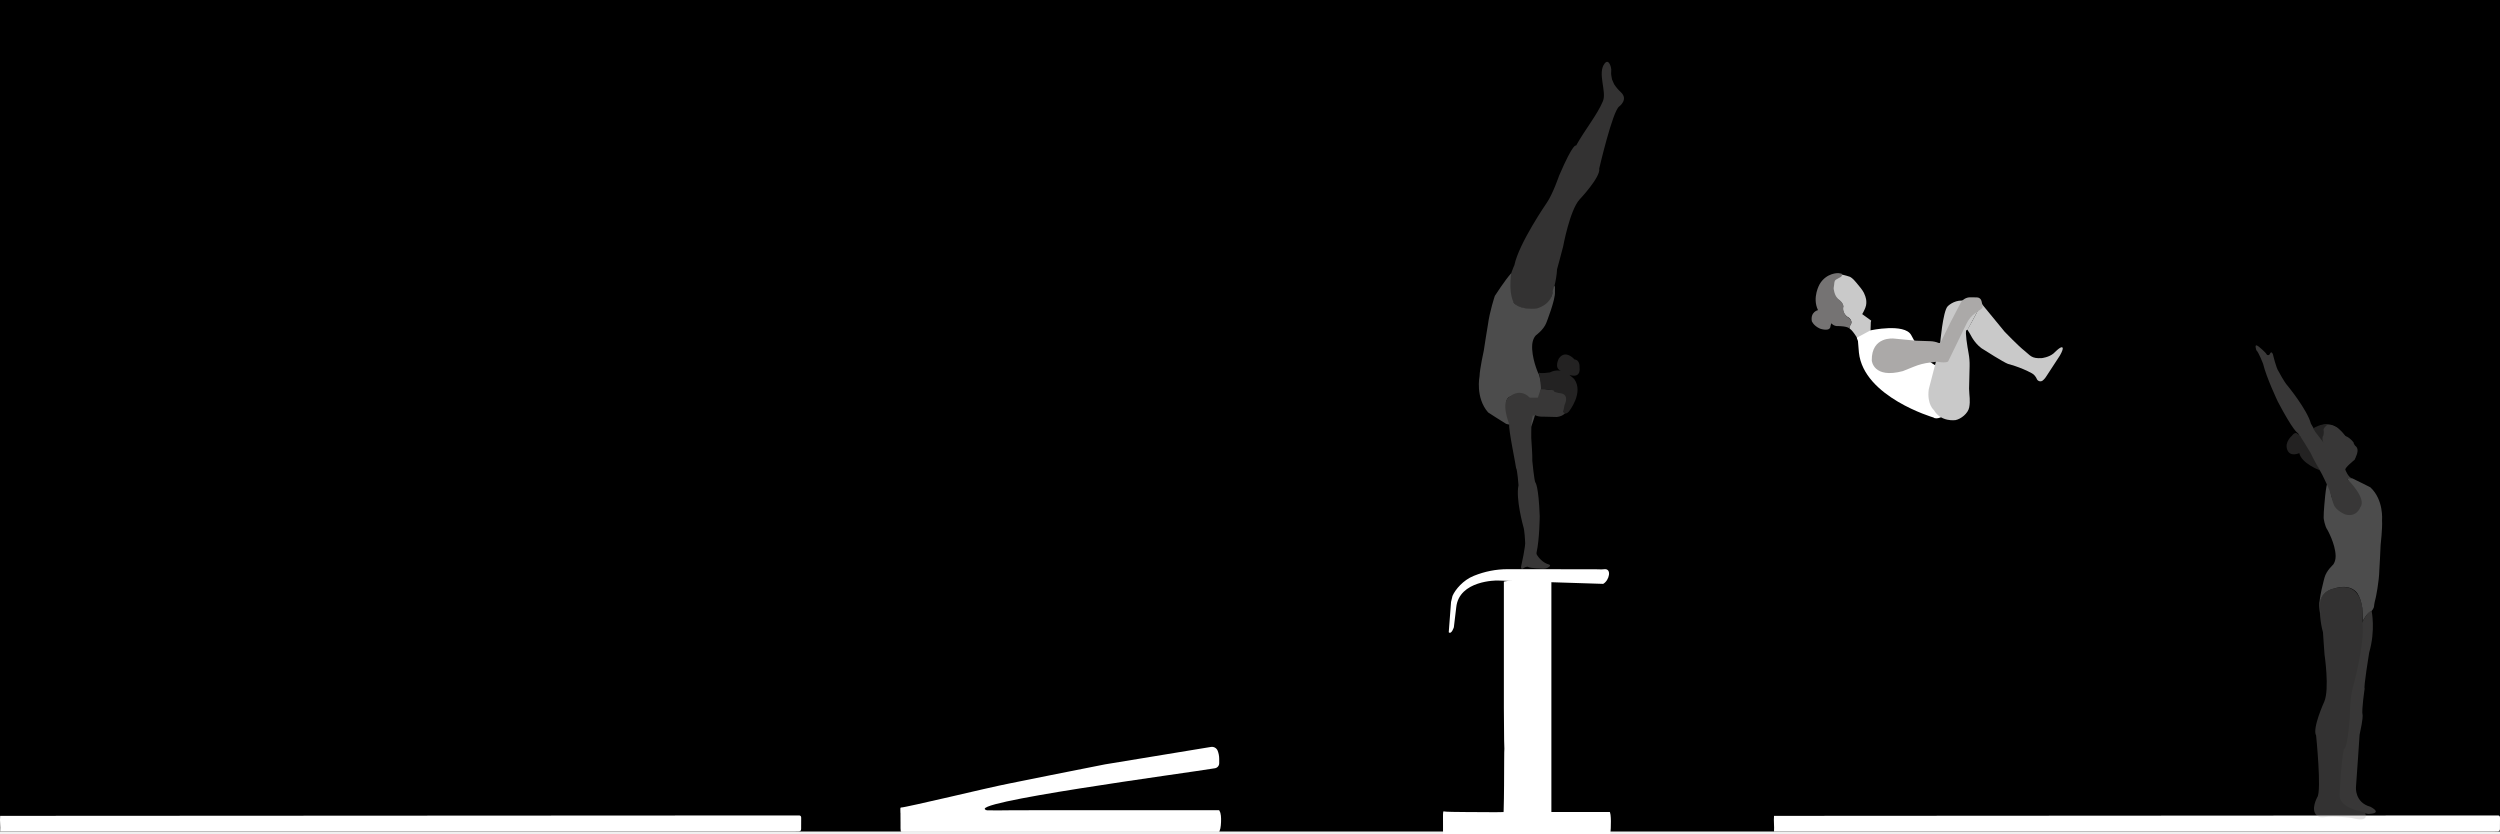
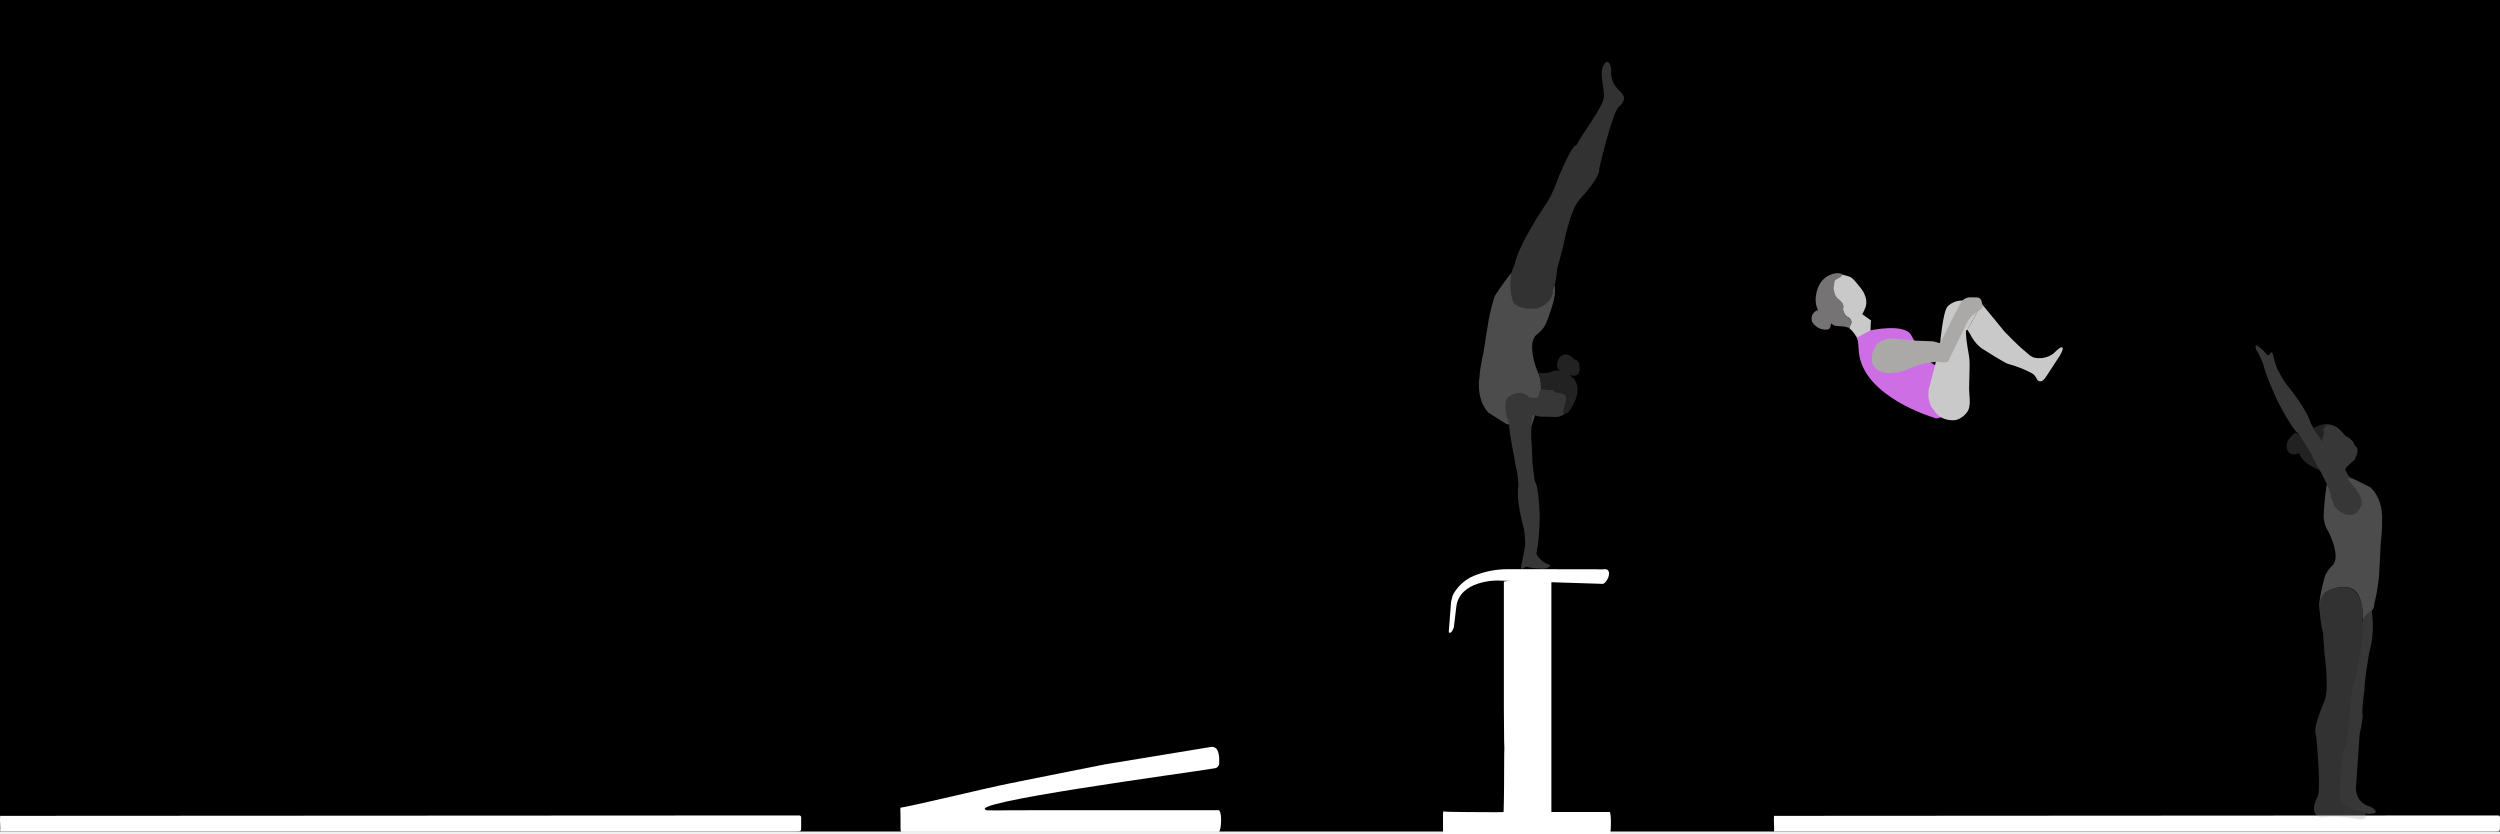
- <svg xmlns="http://www.w3.org/2000/svg" id="Layer_1" data-name="Layer 1" viewBox="0 0 3240 1080">
-   <defs>
-     <style>
-       .cls-1 {
-         fill: #757373;
-       }
- 
-       .cls-2 {
-         fill: #fff;
-       }
- 
-       .cls-3 {
-         fill: #bcbab8;
-       }
- 
-       .cls-4 {
-         fill: #c9c9c9;
-       }
- 
-       .cls-5 {
-         fill: #aba9a8;
-       }
- 
-       .cls-6 {
-         fill: none;
-       }
- 
-       .cls-7 {
-         opacity: .3;
-       }
-     </style>
-   </defs>
+ <svg xmlns="http://www.w3.org/2000/svg" version="1.1" id="Layer_1" x="0px" y="0px" viewBox="0 0 3240 1080" style="enable-background:new 0 0 3240 1080;" xml:space="preserve">
+   <style type="text/css">
+ 	.st0{fill:#FFFFFF;}
+ 	.st1{opacity:0.3;}
+ 	.st2{fill:#ABA9A8;}
+ 	.st3{fill:#BCBAB8;}
+ 	.st4{fill:#757373;}
+ 	.st5{fill:#C9C9C9;}
+ 	.st6{fill:none;}
+ 	.st7{fill:#CE6EE5;}
+ </style>
  <rect y="-2.36" width="3240" height="1080" />
  <g>
-     <path class="cls-2" d="m2086.45,1082.33c.07-.32.17-.63.24-1.11.48-2.38.76-5.08.87-7.94.14-3.02.21-6.03.17-9.05-.03-2.86-.14-5.71-.48-8.25-.17-1.11-.38-2.06-.62-2.86-.07-.32-.17-.48-.24-.79h-113.1l-28.81.16-7.69.16c-1.94-.32-63.75.16-65.69-1.11-.69-.48-1.04,1.59-.97,7.62.03,3.65,0,7.14.03,10.79,0,13.49-.14,12.38,1.52,12.38h214.76Z" />
-     <path class="cls-2" d="m2010.58,753.65c-.65-.1-1.3-.25-2.28-.35-4.89-.7-10.43-1.1-16.29-1.25-6.19-.2-12.38-.3-18.57-.25-5.86.05-11.73.2-16.94.7-2.28.25-4.24.55-5.86.9-.65.1-.98.25-1.63.35v110.07h0v53.7l.33,41.72.33,11.13c-.65,2.81.33,92.31-2.28,95.12-.98,1,3.26,1.5,15.64,1.4,7.49-.05,14.66,0,22.15-.05,27.69,0,25.41.2,25.41-2.21v-310.99h0Z" />
-     <path class="cls-2" d="m1953.73,737.67c-14.83-.01-29.52,2.91-43.39,8.51-.16.07-.33.13-.49.2-13.59,5.46-23.83,17.65-27.43,25.96l-1.87,7.82c-.94,11.36-2.98,39.27-2.98,39.27,3.57,3.27,6.64-6.55,6.64-6.55l3.06-25.64c3.57-35.46,53.11-34.91,53.11-34.91l137.36,4.36c8.11-4.61,11.33-20.18,1.46-18.99-3.78.46-7.65.07-11.47.07l-114-.11Z" />
+     <path class="st0" d="M2086.45,1082.33c0.07-0.32,0.17-0.63,0.24-1.11c0.48-2.38,0.76-5.08,0.87-7.94c0.14-3.02,0.21-6.03,0.17-9.05   c-0.03-2.86-0.14-5.71-0.48-8.25c-0.17-1.11-0.38-2.06-0.62-2.86c-0.07-0.32-0.17-0.48-0.24-0.79h-113.1l-28.81,0.16l-7.69,0.16   c-1.94-0.32-63.75,0.16-65.69-1.11c-0.69-0.48-1.04,1.59-0.97,7.62c0.03,3.65,0,7.14,0.03,10.79c0,13.49-0.14,12.38,1.52,12.38   h214.76L2086.45,1082.33z" />
+     <path class="st0" d="M2010.58,753.65c-0.65-0.1-1.3-0.25-2.28-0.35c-4.89-0.7-10.43-1.1-16.29-1.25c-6.19-0.2-12.38-0.3-18.57-0.25   c-5.86,0.05-11.73,0.2-16.94,0.7c-2.28,0.25-4.24,0.55-5.86,0.9c-0.65,0.1-0.98,0.25-1.63,0.35v110.07l0,0v53.7l0.33,41.72   l0.33,11.13c-0.65,2.81,0.33,92.31-2.28,95.12c-0.98,1,3.26,1.5,15.64,1.4c7.49-0.05,14.66,0,22.15-0.05   c27.69,0,25.41,0.2,25.41-2.21V753.64l0,0L2010.58,753.65z" />
+     <path class="st0" d="M1953.73,737.67c-14.83-0.01-29.52,2.91-43.39,8.51c-0.16,0.07-0.33,0.13-0.49,0.2   c-13.59,5.46-23.83,17.65-27.43,25.96l-1.87,7.82c-0.94,11.36-2.98,39.27-2.98,39.27c3.57,3.27,6.64-6.55,6.64-6.55l3.06-25.64   c3.57-35.46,53.11-34.91,53.11-34.91l137.36,4.36c8.11-4.61,11.33-20.18,1.46-18.99c-3.78,0.46-7.65,0.07-11.47,0.07   L1953.73,737.67L1953.73,737.67z" />
  </g>
  <g>
-     <path class="cls-2" d="m1580.08,1078.06c.13-.3.33-.59.46-1.04.93-2.23,1.45-4.76,1.65-7.43.26-2.82.4-5.65.33-8.47-.07-2.67-.26-5.35-.93-7.73-.33-1.04-.73-1.93-1.19-2.67-.13-.3-.33-.45-.46-.74h-215.95l-55.01.15-14.68.15c-3.7-.3-121.73.15-125.43-1.04-1.32-.45-1.98,1.49-1.85,7.13.07,3.42,0,6.69.07,10.11,0,12.63-.26,11.59,2.91,11.59h410.08Z" />
-     <path class="cls-2" d="m1578.12,973.01h0c-1.4-3.6-5.17-5.68-8.96-4.94l-137.05,22.55h0l-69.46,13.79-53.93,10.86-14.37,3c-3.69.43-122.47,28.69-126.33,28.24-1.38-.18-1.66,1.84-.43,7.36.73,3.34,1.3,6.56,2.03,9.9,2.46,12.39,112.72-12.83,109.65-13.61-36-9.19,257.13-48.1,295.3-54.5,3.19-.53,5.52-3.29,5.52-6.53v-5.62c0-3.59-.67-7.15-1.97-10.5Z" />
+     <path class="st0" d="M1580.08,1078.06c0.13-0.3,0.33-0.59,0.46-1.04c0.93-2.23,1.45-4.76,1.65-7.43c0.26-2.82,0.4-5.65,0.33-8.47   c-0.07-2.67-0.26-5.35-0.93-7.73c-0.33-1.04-0.73-1.93-1.19-2.67c-0.13-0.3-0.33-0.45-0.46-0.74h-215.95l-55.01,0.15l-14.68,0.15   c-3.7-0.3-121.73,0.15-125.43-1.04c-1.32-0.45-1.98,1.49-1.85,7.13c0.07,3.42,0,6.69,0.07,10.11c0,12.63-0.26,11.59,2.91,11.59   L1580.08,1078.06L1580.08,1078.06z" />
+     <path class="st0" d="M1578.12,973.01L1578.12,973.01c-1.4-3.6-5.17-5.68-8.96-4.94l-137.05,22.55l0,0l-69.46,13.79l-53.93,10.86   l-14.37,3c-3.69,0.43-122.47,28.69-126.33,28.24c-1.38-0.18-1.66,1.84-0.43,7.36c0.73,3.34,1.3,6.56,2.03,9.9   c2.46,12.39,112.72-12.83,109.65-13.61c-36-9.19,257.13-48.1,295.3-54.5c3.19-0.53,5.52-3.29,5.52-6.53v-5.62   C1580.09,979.92,1579.42,976.36,1578.12,973.01L1578.12,973.01z" />
  </g>
-   <path class="cls-2" d="m.2,1057.36c-.66,6.76.54,13.52,0,20.28,433.72,0,873.51,0,1029.6,0,1.63,0,3.26-.04,4.9-.05,2.44,0,3.56-1.11,3.57-3.22.02-4.9.06-9.79.07-14.69,0-2.18-1.18-3.05-3.69-2.88" />
-   <path class="cls-2" d="m2299.12,1057.36c-.6,6.76.49,13.52,0,20.28,393.09,0,791.68,0,933.15,0,1.48,0,2.96-.04,4.44-.05,2.21,0,3.23-1.11,3.23-3.22.02-4.9.05-9.79.07-14.69,0-2.18-1.07-3.05-3.35-2.88" />
-   <g class="cls-7">
-     <path class="cls-5" d="m2091.83,109.04c2.48,3.85,5.45,7.36,8.81,10.47,10.22,9.46-2.19,18.49-2.19,18.49-8.51,5.83-25.87,80.46-25.87,80.46,2.25,10.82-25.57,40.2-25.57,40.2-12.58,13.93-21.2,60.84-21.2,60.84-1.32,5.5-7.87,29.5-7.87,29.5-.62,14.86-6.33,32.63-6.33,32.63-5.03,23.4-27.93,19.09-27.93,19.09-47.91-2.45-21.03-57.07-21.03-57.07,5.8-28.34,42.02-80.88,42.02-80.88,7.77-11.29,15.93-35.11,15.93-35.11,19.18-44.6,21.94-38.84,21.94-38.84,11.64-20.95,27.43-39.86,34.87-57.78,5.12-12.34-7.46-36.35,2.16-48.72,5.64-7.26,8.65,5.62,8.61,7.57-.14,6.77-.63,4.36,1.01,13.07l2.65,6.09Z" />
-     <path class="cls-2" d="m1958.63,353.92c-4.04,27.89,3.55,38.44,3.18,38.58,10.25,10.23,30.01,7.3,30.01,7.3,17.85-5.59,20.17-17.96,20.45-21.92.08-1.11.26-2.22.58-3.29.04-.12.79-2.22.79-2.22l.7-1.95.51.28.44,1.68-.09,5.83c.92,9.66-11.2,40.23-11.2,40.23-3.44,9.02-13.6,16.25-13.6,16.25-4.41,4.84-4.65,12.07-4.65,12.07-1.19,16.16,7.33,35.84,7.33,35.84,3.43,6.03,4.78,16.82,4.78,16.82-.38,6.86-6.63,30.42-6.63,30.42-3.93,18.52-8.25,25.85-8.25,25.85-.89,1.68-8.21,7.27-8.21,7.27l.56-1.89.73-1.87.32-1.38.94-2.2,2.87-6.95c2.66-5.03,1.8-7.76,1.8-7.76,3.7-8.1-1.5-21.6-1.5-21.6-8.81-13.69-22.42-5.58-22.42-5.58-14.14,3.09.51,35.43.51,35.43-.26,2.45-6.76.09-6.76.09-4.23-2.44-23.23-14.76-23.23-14.76-16.72-19.14-11.13-46.69-11.13-46.69.4-10.4,5.5-33.23,5.5-33.23.41-3.85,5.36-33.6,5.36-33.6,2.18-17.12,8.96-37.46,8.96-37.46,0,0,13.19-20.53,21.35-29.58Z" />
-     <path class="cls-3" d="m1956.03,549.87s-12.3-29.98,1.02-36.15c0,0,10.79-9.99,23.04-.64,0,0,9.5,8.82,8.02,16.8,0,0-.52,4.89-1.48,7.98l-1.59,8.46s-.02,1.09-.16,2.51l-.21,2.2s-.46,18.38.1,20.93c0,0,1.41,19.03,1.1,25.28,0,0,2.57,26.77,4.01,28.11,0,0,4.14,3.88,5.6,43.54,0,0-.22,30.02-4.11,47.26-.24,1.04-.05,2.14.52,3.04,1.98,3.15,7.29,10.27,15.97,12.54,1.06.28,1.38,1.6.55,2.3-1.67,1.41-4.46,3.11-8.13,2.97,0,0-17.52-.2-20.42-2.55,0,0-2.43-.07-4.86,1.53,0,0-4.07,3.71-3.65-1.78,0,0,6.37-28.06,5.17-32.54,0,0-.58-14.65-2.38-19.51,0,0-9.96-35.76-6.16-53.24,0,0-1.47-20.57-3.15-22.34.52-.08-10.38-51.68-8.82-56.72Z" />
-     <path class="cls-3" d="m2017.7,540.44c9.01-1.22,11.23-5.39,14.14-9.38,6.54-8.83,7.72-21.48,7.72-21.48l.2-1.05-.88.16-5.65.57-2.32,5.94-19.9.24-25-.05c-2.3.3-16.53-1.09-16.53-1.09,1.38,1.44-2.86,7.19-2.86,7.19,4.08-4,15.04-1.1,15.04-1.1,2.81.42,2.77,12.52,2.77,12.52,3.2,8.01,15.46,7.07,15.46,7.07l17.81.45Z" />
-     <path class="cls-3" d="m1986.51,539c.4-2.28-.09-3.88-.76-5.12,4-5.54,8.72-24.75,11.86-31.19,17.11,6.38,13.25-3.25,30.31,5.25.18,0,9.62,12.88,9.8,12.88" />
-     <path class="cls-1" d="m2025.54,533.14s2.02,6.21,7.75.23c0,0,19.73-24.56,6.83-42.2l-6.17-5.36s14.93,6.01,13.15-9.83c0,0,.88-9.39-6.53-10.11,0,0-11.51-13.54-20.18-1.43,0,0-6.98,12.5,2.54,16.08,0,0-6.99-1.72-14.28,2.14,0,0-13.6,2.01-13.98.07l-.22-.3s3.35,20.11,2.51,22.13c0,0,8.5.09,13.22.8,0,0,2.93.17,3.84,1.25,0,0,.24.17.18.56l-.06.39s-.03.33,5.53,1.71c0,0,.64.23,1.05.16,0,0,7.11,0,8.61,5.19,0,0,1.49,3.45-1.69,10.35-.24-.17-.77,6.48-2.1,8.16Z" />
+   <path class="st0" d="M0.2,1057.36c-0.66,6.76,0.54,13.52,0,20.28c433.72,0,873.51,0,1029.6,0c1.63,0,3.26-0.04,4.9-0.05  c2.44,0,3.56-1.11,3.57-3.22c0.02-4.9,0.06-9.79,0.07-14.69c0-2.18-1.18-3.05-3.69-2.88" />
+   <path class="st0" d="M2299.12,1057.36c-0.6,6.76,0.49,13.52,0,20.28c393.09,0,791.68,0,933.15,0c1.48,0,2.96-0.04,4.44-0.05  c2.21,0,3.23-1.11,3.23-3.22c0.02-4.9,0.05-9.79,0.07-14.69c0-2.18-1.07-3.05-3.35-2.88" />
+   <g class="st1">
+     <path class="st2" d="M2091.83,109.04c2.48,3.85,5.45,7.36,8.81,10.47c10.22,9.46-2.19,18.49-2.19,18.49   c-8.51,5.83-25.87,80.46-25.87,80.46c2.25,10.82-25.57,40.2-25.57,40.2c-12.58,13.93-21.2,60.84-21.2,60.84   c-1.32,5.5-7.87,29.5-7.87,29.5c-0.62,14.86-6.33,32.63-6.33,32.63c-5.03,23.4-27.93,19.09-27.93,19.09   c-47.91-2.45-21.03-57.07-21.03-57.07c5.8-28.34,42.02-80.88,42.02-80.88c7.77-11.29,15.93-35.11,15.93-35.11   c19.18-44.6,21.94-38.84,21.94-38.84c11.64-20.95,27.43-39.86,34.87-57.78c5.12-12.34-7.46-36.35,2.16-48.72   c5.64-7.26,8.65,5.62,8.61,7.57c-0.14,6.77-0.63,4.36,1.01,13.07l2.65,6.09L2091.83,109.04z" />
+     <path class="st0" d="M1958.63,353.92c-4.04,27.89,3.55,38.44,3.18,38.58c10.25,10.23,30.01,7.3,30.01,7.3   c17.85-5.59,20.17-17.96,20.45-21.92c0.08-1.11,0.26-2.22,0.58-3.29c0.04-0.12,0.79-2.22,0.79-2.22l0.7-1.95l0.51,0.28l0.44,1.68   l-0.09,5.83c0.92,9.66-11.2,40.23-11.2,40.23c-3.44,9.02-13.6,16.25-13.6,16.25c-4.41,4.84-4.65,12.07-4.65,12.07   c-1.19,16.16,7.33,35.84,7.33,35.84c3.43,6.03,4.78,16.82,4.78,16.82c-0.38,6.86-6.63,30.42-6.63,30.42   c-3.93,18.52-8.25,25.85-8.25,25.85c-0.89,1.68-8.21,7.27-8.21,7.27l0.56-1.89l0.73-1.87l0.32-1.38l0.94-2.2l2.87-6.95   c2.66-5.03,1.8-7.76,1.8-7.76c3.7-8.1-1.5-21.6-1.5-21.6c-8.81-13.69-22.42-5.58-22.42-5.58c-14.14,3.09,0.51,35.43,0.51,35.43   c-0.26,2.45-6.76,0.09-6.76,0.09c-4.23-2.44-23.23-14.76-23.23-14.76c-16.72-19.14-11.13-46.69-11.13-46.69   c0.4-10.4,5.5-33.23,5.5-33.23c0.41-3.85,5.36-33.6,5.36-33.6c2.18-17.12,8.96-37.46,8.96-37.46S1950.47,362.98,1958.63,353.92   L1958.63,353.92z" />
+     <path class="st3" d="M1956.03,549.87c0,0-12.3-29.98,1.02-36.15c0,0,10.79-9.99,23.04-0.64c0,0,9.5,8.82,8.02,16.8   c0,0-0.52,4.89-1.48,7.98l-1.59,8.46c0,0-0.02,1.09-0.16,2.51l-0.21,2.2c0,0-0.46,18.38,0.1,20.93c0,0,1.41,19.03,1.1,25.28   c0,0,2.57,26.77,4.01,28.11c0,0,4.14,3.88,5.6,43.54c0,0-0.22,30.02-4.11,47.26c-0.24,1.04-0.05,2.14,0.52,3.04   c1.98,3.15,7.29,10.27,15.97,12.54c1.06,0.28,1.38,1.6,0.55,2.3c-1.67,1.41-4.46,3.11-8.13,2.97c0,0-17.52-0.2-20.42-2.55   c0,0-2.43-0.07-4.86,1.53c0,0-4.07,3.71-3.65-1.78c0,0,6.37-28.06,5.17-32.54c0,0-0.58-14.65-2.38-19.51c0,0-9.96-35.76-6.16-53.24   c0,0-1.47-20.57-3.15-22.34c0.52-0.08-10.38-51.68-8.82-56.72L1956.03,549.87z" />
+     <path class="st3" d="M2017.7,540.44c9.01-1.22,11.23-5.39,14.14-9.38c6.54-8.83,7.72-21.48,7.72-21.48l0.2-1.05l-0.88,0.16   l-5.65,0.57l-2.32,5.94l-19.9,0.24l-25-0.05c-2.3,0.3-16.53-1.09-16.53-1.09c1.38,1.44-2.86,7.19-2.86,7.19   c4.08-4,15.04-1.1,15.04-1.1c2.81,0.42,2.77,12.52,2.77,12.52c3.2,8.01,15.46,7.07,15.46,7.07L2017.7,540.44L2017.7,540.44z" />
+     <path class="st3" d="M1986.51,539c0.4-2.28-0.09-3.88-0.76-5.12c4-5.54,8.72-24.75,11.86-31.19c17.11,6.38,13.25-3.25,30.31,5.25   c0.18,0,9.62,12.88,9.8,12.88" />
+     <path class="st4" d="M2025.54,533.14c0,0,2.02,6.21,7.75,0.23c0,0,19.73-24.56,6.83-42.2l-6.17-5.36c0,0,14.93,6.01,13.15-9.83   c0,0,0.88-9.39-6.53-10.11c0,0-11.51-13.54-20.18-1.43c0,0-6.98,12.5,2.54,16.08c0,0-6.99-1.72-14.28,2.14   c0,0-13.6,2.01-13.98,0.07l-0.22-0.3c0,0,3.35,20.11,2.51,22.13c0,0,8.5,0.09,13.22,0.8c0,0,2.93,0.17,3.84,1.25   c0,0,0.24,0.17,0.18,0.56l-0.06,0.39c0,0-0.03,0.33,5.53,1.71c0,0,0.64,0.23,1.05,0.16c0,0,7.11,0,8.61,5.19   c0,0,1.49,3.45-1.69,10.35c-0.24-0.17-0.77,6.48-2.1,8.16V533.14z" />
  </g>
  <g>
-     <path class="cls-4" d="m2410.31,444.07s-7.73-14.78-13.11-18.19c0,0,0-4.16,1.46-5.63,0,0,2.81-3.79-2.34-8.43,0,0-9.79-4.14-7.48-14.78,0,0,0-4.65-7.47-9.4,0,0-14.08-12.08-4.33-27.5,0,0-4.35-9.71,20.36-1.44,0,0,3.51,1.42,8.2,7.38l6.04,7.38s4.04,4.99,5.3,9.25c0,0,3.8,7.98.52,16.19,0,0-1.72,4.4-4.03,8.2,0,0,10.03,7.36,11.5,8.33l.12.12s-.24,1.47-.49,1.96c0,0-.82,23.6-.69,26.17-.12.12.36-2.57-13.57.39Z" />
-     <path class="cls-6" d="m2534.89,485.54s-1.75,55.69-20.84,55.34c0,0-3.77,2.65-8.22.23,0,0-95.18-27.89-97.74-95.18" />
-     <path class="cls-2" d="m2424.23,428.11s43.85-9.48,52.61,6.01l9.41,17.21s10.27,20.31,31.78,26.01c0,0,2.21-.46,8.21,2.72,0,0,2.3,2.71,8.19,3.27,0,0,.32,1.6.14,2.08,0,0,.05,37.15-14.32,52.25.14.61-9.52,7.13-14.58,3.38,0,0-90.52-26.51-96.52-84.19l-1.24-14.88-1.53-4.27,17.84-9.6Z" />
-     <path class="cls-1" d="m2382.2,353.97s-14.95-.66-23.85,14.15c0,0-10.21,17.31-2.23,33.8,0,0-10,2.13-8.02,14.28,0,0,2.01,5.82,10.59,9.7,0,0,13.49,4.89,13.65-3.51l1.01-3.44s3.19,4.15,9.05,3.65c0,0,12.47-.02,14.8,3.52,0,0,.11-4.28,1.46-5.63,0,0,2.93-3.92-2.34-8.43,0,0-9.17-4.45-7.23-15.21,0,0,.17-4.1-6.07-8.86,0,0-4.94-3.07-6.3-12.24,0,0-.64-1.56-.04-4.23.72-3.22.05-7.61,2.93-9.22l6.55-3.65c0-.24,2.49-2.85.4-4l-3.08-.55-1.29-.15Z" />
+     <path class="st5" d="M2410.31,444.07c0,0-7.73-14.78-13.11-18.19c0,0,0-4.16,1.46-5.63c0,0,2.81-3.79-2.34-8.43   c0,0-9.79-4.14-7.48-14.78c0,0,0-4.65-7.47-9.4c0,0-14.08-12.08-4.33-27.5c0,0-4.35-9.71,20.36-1.44c0,0,3.51,1.42,8.2,7.38   l6.04,7.38c0,0,4.04,4.99,5.3,9.25c0,0,3.8,7.98,0.52,16.19c0,0-1.72,4.4-4.03,8.2c0,0,10.03,7.36,11.5,8.33l0.12,0.12   c0,0-0.24,1.47-0.49,1.96c0,0-0.82,23.6-0.69,26.17c-0.12,0.12,0.36-2.57-13.57,0.39L2410.31,444.07z" />
+     <path class="st6" d="M2534.89,485.54c0,0-1.75,55.69-20.84,55.34c0,0-3.77,2.65-8.22,0.23c0,0-95.18-27.89-97.74-95.18" />
+     <path class="st7" d="M2424.23,428.11c0,0,43.85-9.48,52.61,6.01l9.41,17.21c0,0,10.27,20.31,31.78,26.01c0,0,2.21-0.46,8.21,2.72   c0,0,2.3,2.71,8.19,3.27c0,0,0.32,1.6,0.14,2.08c0,0,0.05,37.15-14.32,52.25c0.14,0.61-9.52,7.13-14.58,3.38   c0,0-90.52-26.51-96.52-84.19l-1.24-14.88l-1.53-4.27l17.84-9.6L2424.23,428.11z" />
+     <path class="st4" d="M2382.2,353.97c0,0-14.95-0.66-23.85,14.15c0,0-10.21,17.31-2.23,33.8c0,0-10,2.13-8.02,14.28   c0,0,2.01,5.82,10.59,9.7c0,0,13.49,4.89,13.65-3.51l1.01-3.44c0,0,3.19,4.15,9.05,3.65c0,0,12.47-0.02,14.8,3.52   c0,0,0.11-4.28,1.46-5.63c0,0,2.93-3.92-2.34-8.43c0,0-9.17-4.45-7.23-15.21c0,0,0.17-4.1-6.07-8.86c0,0-4.94-3.07-6.3-12.24   c0,0-0.64-1.56-0.04-4.23c0.72-3.22,0.05-7.61,2.93-9.22l6.55-3.65c0-0.24,2.49-2.85,0.4-4l-3.08-0.55l-1.29-0.15L2382.2,353.97z" />
    <g>
-       <path class="cls-4" d="m2661.8,457.7c-6.33,5.47-15.6,6.4-15.6,6.4-13.83.95-15.02-3.74-22.51-9.53-7.5-5.79-25.61-24.57-25.61-24.57l-30.12-36.66c-.28.55-.55,1.11-.82,1.66-3.74,7.42-7.63,14.76-11.64,22.03-1.89,3.43-3.81,6.85-5.76,10.26,2.29,3.3,4.06,6.61,4.78,7.93,0,0,6.29,12.76,17.46,18.56,0,0,24.18,15.52,30.36,17.83,0,0,15.97,3.96,30.98,12.16,3.05,1.66,5.15,4.5,6.55,7.67.96,2.17,4.24,3.79,7.12,2,0,0,3.11-2.27,5.18-5.9l17.46-26.76c6.16-10.88,2.79-10.65,2.79-10.65-2.34-1.08-10.63,7.56-10.63,7.56Z" />
-       <path class="cls-4" d="m2568.12,393.64c-4.84-5.89-25.13-4.17-25.13-4.17-11.73-.15-18.9,7.62-18.9,7.62-6.16,6.57-9.72,48.65-9.72,48.65-.54,5.18-14.7,58.7-14.7,58.7-2.57,19.74,6.7,27.07,6.7,27.07,9.15,15.9,28.06,12.93,28.06,12.93,6.96-1.42,16.22-8.63,17.67-16.52,1.65-8.99.09-14.26-.18-24.12l.7-29.35c.13-5.43-.29-10.86-1.26-16.21-1.88-10.33-4.7-27.69-3-30.36l1.53-.29,18.22-33.95Z" />
+       <path class="st5" d="M2661.8,457.7c-6.33,5.47-15.6,6.4-15.6,6.4c-13.83,0.95-15.02-3.74-22.51-9.53    c-7.5-5.79-25.61-24.57-25.61-24.57l-30.12-36.66c-0.28,0.55-0.55,1.11-0.82,1.66c-3.74,7.42-7.63,14.76-11.64,22.03    c-1.89,3.43-3.81,6.85-5.76,10.26c2.29,3.3,4.06,6.61,4.78,7.93c0,0,6.29,12.76,17.46,18.56c0,0,24.18,15.52,30.36,17.83    c0,0,15.97,3.96,30.98,12.16c3.05,1.66,5.15,4.5,6.55,7.67c0.96,2.17,4.24,3.79,7.12,2c0,0,3.11-2.27,5.18-5.9l17.46-26.76    c6.16-10.88,2.79-10.65,2.79-10.65c-2.34-1.08-10.63,7.56-10.63,7.56L2661.8,457.7z" />
+       <path class="st5" d="M2568.12,393.64c-4.84-5.89-25.13-4.17-25.13-4.17c-11.73-0.15-18.9,7.62-18.9,7.62    c-6.16,6.57-9.72,48.65-9.72,48.65c-0.54,5.18-14.7,58.7-14.7,58.7c-2.57,19.74,6.7,27.07,6.7,27.07    c9.15,15.9,28.06,12.93,28.06,12.93c6.96-1.42,16.22-8.63,17.67-16.52c1.65-8.99,0.09-14.26-0.18-24.12l0.7-29.35    c0.13-5.43-0.29-10.86-1.26-16.21c-1.88-10.33-4.7-27.69-3-30.36l1.53-0.29L2568.12,393.64L2568.12,393.64z" />
    </g>
-     <path class="cls-5" d="m2466.13,480.94s7.75-3.06,14.34-5.76,13.44-4.45,20.48-5.29l9.58-1.13s10.45,2.14,14.17-.17l24.22-49.75c2.59-5.32,6.5-9.88,11.35-13.26l7.73-5.38c1.2-.84,1.78-2.32,1.45-3.75l-1.41-6.25c-.62-2.76-3.06-4.74-5.89-4.77l-8.56-.12c-5.36-.07-10.3,2.88-12.78,7.63l-13.38,25.61-12.21,24.78c-.52,1.06-1.77,1.53-2.86,1.09h0c-3.34-1.35-6.9-2.11-10.5-2.23l-18.39-.63-29.1-2.79s-29.07-3.4-28.55,28.42c0,0,1.77,24.02,40.33,13.76Z" />
+     <path class="st2" d="M2466.13,480.94c0,0,7.75-3.06,14.34-5.76s13.44-4.45,20.48-5.29l9.58-1.13c0,0,10.45,2.14,14.17-0.17   l24.22-49.75c2.59-5.32,6.5-9.88,11.35-13.26l7.73-5.38c1.2-0.84,1.78-2.32,1.45-3.75l-1.41-6.25c-0.62-2.76-3.06-4.74-5.89-4.77   l-8.56-0.12c-5.36-0.07-10.3,2.88-12.78,7.63l-13.38,25.61l-12.21,24.78c-0.52,1.06-1.77,1.53-2.86,1.09l0,0   c-3.34-1.35-6.9-2.11-10.5-2.23l-18.39-0.63l-29.1-2.79c0,0-29.07-3.4-28.55,28.42c0,0,1.77,24.02,40.33,13.76L2466.13,480.94z" />
  </g>
-   <g class="cls-7">
-     <path class="cls-3" d="m3073.61,791.77s5.34,24.68-3.17,54.02c0,0-7.5,46.02-5.84,46.52,0,0-4.33,28.84-2.67,34.35,0,0,.92,3.85-3.91,25.69,0,0-3.85,57.82-4.71,68.02,0,0-1.63,19.68,18.71,25.18,0,0,17.51,8.67-2.83,9.34,0,0-27.18-4.67-32.51-12.67,0,0-5.5-1.67-5.5-11l.83-31.01s1-18.01,2.67-20.34l5.25-27.19,2.33-39.68,4.17-32.34s13.67-56.02,10.67-65.52c0,.33,10.67-24.18,16.51-23.34Z" />
-     <path class="cls-5" d="m3011.95,1059.07c-3.28.5-6.7,0-9.24-2.13-8.74-7.37.47-23.73.47-23.73,5.84-7.84-1.5-80.03-1.5-80.03-5.34-9,10.58-43.86,10.58-43.86,7-16.34.33-61.02.33-61.02-.5-5.34-2-28.84-2-28.84-4-13.5-4.33-31.18-4.33-31.18-2.67-22.51,19.17-25.68,19.17-25.68,43.68-12.5,36.35,44.68,36.35,44.68,3.5,27.18-12.84,85.36-12.84,85.36-3.5,12.5-3.5,36.35-3.5,36.35-3.5,45.85-7.75,41.53-7.75,41.53-4,22.34-4.33,41.01-5.5,59.35-1,15.66,23.38,21.06,30.53,22.31,1.3.23,2.39,1.13,2.82,2.38,4.3,12.37-17.66,5.51-17.66,5.51,0,0-22.15-3.1-35.92-.99Z" />
-     <path class="cls-2" d="m3062.28,804.61s6.17-11.84,11.34-12.84c0,0,3-3,3.17-6.34,0,0,0-2.5,2.17-10.84,0,0,4.33-19.84,4.67-36.18,0,0,1.67-28.51,1.67-32.18,0,0,2.5-22.01,1.83-31.84,0,0,2.5-26.51-15.17-42.85,0,0-19.13-9.69-23.36-11.57,0,0-6.35-1.57-6.35.77,0,0,17.04,28.98,4.04,33.31,0,0-12,9-21.67-3,0,0-6.25-12.19-3.58-20.19,0,0-1.08-2.49.92-7.49l2-6.84.67-2.17.17-1.33.5-1.83.33-1.83s-6.34,6-7,7.67c0,0-3.33,7.34-5.17,25.18,0,0-2.33,22.67-2,29.18,0,0,1.17,10.17,5,15.51,0,0,10,17.67,10.5,33.01,0,0,.5,6.84-3.17,11.84,0,0-8.84,7.84-11.17,16.67,0,0-8.34,30.01-6.5,39.01l.5,5.5.33,1.33.17.17-.33-4s-.17-3.5-.17-3.83c0,0-3-19.51,19.34-24.17,0,0,19.01-6.84,29.01,6.17-.33.17,8.34,9.34,7.34,36.01Z" />
+   <g class="st1">
+     <path class="st3" d="M3073.61,791.77c0,0,5.34,24.68-3.17,54.02c0,0-7.5,46.02-5.84,46.52c0,0-4.33,28.84-2.67,34.35   c0,0,0.92,3.85-3.91,25.69c0,0-3.85,57.82-4.71,68.02c0,0-1.63,19.68,18.71,25.18c0,0,17.51,8.67-2.83,9.34   c0,0-27.18-4.67-32.51-12.67c0,0-5.5-1.67-5.5-11l0.83-31.01c0,0,1-18.01,2.67-20.34l5.25-27.19l2.33-39.68l4.17-32.34   c0,0,13.67-56.02,10.67-65.52c0,0.33,10.67-24.18,16.51-23.34V791.77z" />
+     <path class="st2" d="M3011.95,1059.07c-3.28,0.5-6.7,0-9.24-2.13c-8.74-7.37,0.47-23.73,0.47-23.73c5.84-7.84-1.5-80.03-1.5-80.03   c-5.34-9,10.58-43.86,10.58-43.86c7-16.34,0.33-61.02,0.33-61.02c-0.5-5.34-2-28.84-2-28.84c-4-13.5-4.33-31.18-4.33-31.18   c-2.67-22.51,19.17-25.68,19.17-25.68c43.68-12.5,36.35,44.68,36.35,44.68c3.5,27.18-12.84,85.36-12.84,85.36   c-3.5,12.5-3.5,36.35-3.5,36.35c-3.5,45.85-7.75,41.53-7.75,41.53c-4,22.34-4.33,41.01-5.5,59.35c-1,15.66,23.38,21.06,30.53,22.31   c1.3,0.23,2.39,1.13,2.82,2.38c4.3,12.37-17.66,5.51-17.66,5.51s-22.15-3.1-35.92-0.99L3011.95,1059.07z" />
+     <path class="st0" d="M3062.28,804.61c0,0,6.17-11.84,11.34-12.84c0,0,3-3,3.17-6.34c0,0,0-2.5,2.17-10.84   c0,0,4.33-19.84,4.67-36.18c0,0,1.67-28.51,1.67-32.18c0,0,2.5-22.01,1.83-31.84c0,0,2.5-26.51-15.17-42.85   c0,0-19.13-9.69-23.36-11.57c0,0-6.35-1.57-6.35,0.77c0,0,17.04,28.98,4.04,33.31c0,0-12,9-21.67-3c0,0-6.25-12.19-3.58-20.19   c0,0-1.08-2.49,0.92-7.49l2-6.84l0.67-2.17l0.17-1.33l0.5-1.83l0.33-1.83c0,0-6.34,6-7,7.67c0,0-3.33,7.34-5.17,25.18   c0,0-2.33,22.67-2,29.18c0,0,1.17,10.17,5,15.51c0,0,10,17.67,10.5,33.01c0,0,0.5,6.84-3.17,11.84c0,0-8.84,7.84-11.17,16.67   c0,0-8.34,30.01-6.5,39.01l0.5,5.5l0.33,1.33l0.17,0.17l-0.33-4c0,0-0.17-3.5-0.17-3.83c0,0-3-19.51,19.34-24.17   c0,0,19.01-6.84,29.01,6.17c-0.33,0.17,8.34,9.34,7.34,36.01L3062.28,804.61z" />
    <g>
-       <g id="Capa_5" data-name="Capa 5">
-         <path class="cls-1" d="m3006.01,609.34s-23.34-8.81-26.12-22.14c0,0-11.78,5.75-15.6-4.31s6.04-18.13,6.04-18.13c0,0,4.39-6.68,7.97-1.84,0,0,3.24-.53,3.21,3.67,0,0,.76-2.49,1.78-2.76l5.07,8.64s9.84,21.66,12.41,24.36l5.83,12.52h-.6Z" />
+       <g id="Capa_5">
+         <path class="st4" d="M3006.01,609.34c0,0-23.34-8.81-26.12-22.14c0,0-11.78,5.75-15.6-4.31s6.04-18.13,6.04-18.13     s4.39-6.68,7.97-1.84c0,0,3.24-0.53,3.21,3.67c0,0,0.76-2.49,1.78-2.76l5.07,8.64c0,0,9.84,21.66,12.41,24.36l5.83,12.52h-0.6     L3006.01,609.34z" />
      </g>
-       <path class="cls-3" d="m3042.82,621.66s24.9,24.54,16.22,35.62c0,0-4.67,13.84-19.76,9.39,0,0-12.45-4.99-14.94-13.33,0,0-1.86-4.96-2.49-8.34l-2.62-8.85s-.5-1.07-1.05-2.5l-.86-2.23s-8.29-18.09-9.99-20.37c0,0-10.24-18.01-12.92-24.23,0,0-14.9-25.12-16.8-25.87,0,0-5.44-2.21-25.48-40.31,0,0-14.86-31.13-19.18-49.24,0,0-5.54-14.51-8.67-17.45,0,0-3.72-9.92,2.72-4.98,0,0,9.61,7.65,10.89,10.8,0,0,2.44,1.59,3.8-.9,0,0,1.79-5.17,4.02.35,0,0,4.27,18.34,7.43,22.25,0,0,7.44,14.06,11.3,18.11,0,0,25.59,31.06,30.55,49.55,0,0,11.01,19.5,13.32,20.58-.42.27,33.49,46.42,34.51,51.93Z" />
-       <path class="cls-3" d="m2997.35,556.38s10.49-5.89,20.89-5.55c4.67.12,9.42,1.59,13.24,5.27,0,0,6.44,5.55,8.9,10.51,0,0,7.66,9.53,7.72,14.48,0,0,7.56,10.59,3,15.19,0,0-12.69,10.13-11.51,12.55,0,0,3.64,10.1,8.95,11.13,0,0-6.76-.2-7.14,1.65,0,0-6.58-11.84-8.05-13.46l-13.42-19.51-10.9-15.38-8.52-11.76-3.49-4.09-.6-.61.93-.41Z" />
-       <path class="cls-3" d="m3028.31,601.07c-4.23-16.77-18.61-31.06-21.17-48.93-.09-.14.05-.23-.04-.37,16.74-6.41,24.7,6.32,24.7,6.32,2.74,5.38,10.26,8.02,10.26,8.02,4.65,2.53,8.14,7.22,8.14,7.22-.33,1.02,2.01,4.27,2.01,4.27,7.59,5.18-.72,17.43-.72,17.43-1.99.91-2.97,2.15-3.58,3.35-6.47-.14-12.87,1.67-19.58,2.69Z" />
-       <path class="cls-1" d="m3000.2,558.9c-.55-.84-1.1-1.67-1.65-2.51l-.37-.56-.37-.56c2.23-1.46,10.31-6.17,19.32-5.51,0,0-7.53,5.54-5.51,8.61,0,0,.38,5.74-1.25,7.21,0,0-1.51,4.38,1.15,8.42,0,0-6.87-9.25-11.18-14.6.14-.09-.04-.37-.14-.51Z" />
+       <path class="st3" d="M3042.82,621.66c0,0,24.9,24.54,16.22,35.62c0,0-4.67,13.84-19.76,9.39c0,0-12.45-4.99-14.94-13.33    c0,0-1.86-4.96-2.49-8.34l-2.62-8.85c0,0-0.5-1.07-1.05-2.5l-0.86-2.23c0,0-8.29-18.09-9.99-20.37c0,0-10.24-18.01-12.92-24.23    c0,0-14.9-25.12-16.8-25.87c0,0-5.44-2.21-25.48-40.31c0,0-14.86-31.13-19.18-49.24c0,0-5.54-14.51-8.67-17.45    c0,0-3.72-9.92,2.72-4.98c0,0,9.61,7.65,10.89,10.8c0,0,2.44,1.59,3.8-0.9c0,0,1.79-5.17,4.02,0.35c0,0,4.27,18.34,7.43,22.25    c0,0,7.44,14.06,11.3,18.11c0,0,25.59,31.06,30.55,49.55c0,0,11.01,19.5,13.32,20.58c-0.42,0.27,33.49,46.42,34.51,51.93V621.66z" />
+       <path class="st3" d="M2997.35,556.38c0,0,10.49-5.89,20.89-5.55c4.67,0.12,9.42,1.59,13.24,5.27c0,0,6.44,5.55,8.9,10.51    c0,0,7.66,9.53,7.72,14.48c0,0,7.56,10.59,3,15.19c0,0-12.69,10.13-11.51,12.55c0,0,3.64,10.1,8.95,11.13c0,0-6.76-0.2-7.14,1.65    c0,0-6.58-11.84-8.05-13.46l-13.42-19.51l-10.9-15.38l-8.52-11.76l-3.49-4.09l-0.6-0.61l0.93-0.41L2997.35,556.38z" />
+       <path class="st3" d="M3028.31,601.07c-4.23-16.77-18.61-31.06-21.17-48.93c-0.09-0.14,0.05-0.23-0.04-0.37    c16.74-6.41,24.7,6.32,24.7,6.32c2.74,5.38,10.26,8.02,10.26,8.02c4.65,2.53,8.14,7.22,8.14,7.22c-0.33,1.02,2.01,4.27,2.01,4.27    c7.59,5.18-0.72,17.43-0.72,17.43c-1.99,0.91-2.97,2.15-3.58,3.35c-6.47-0.14-12.87,1.67-19.58,2.69H3028.31z" />
+       <path class="st4" d="M3000.2,558.9c-0.55-0.84-1.1-1.67-1.65-2.51l-0.37-0.56l-0.37-0.56c2.23-1.46,10.31-6.17,19.32-5.51    c0,0-7.53,5.54-5.51,8.61c0,0,0.38,5.74-1.25,7.21c0,0-1.51,4.38,1.15,8.42c0,0-6.87-9.25-11.18-14.6    c0.14-0.09-0.04-0.37-0.14-0.51V558.9z" />
    </g>
  </g>
</svg>
